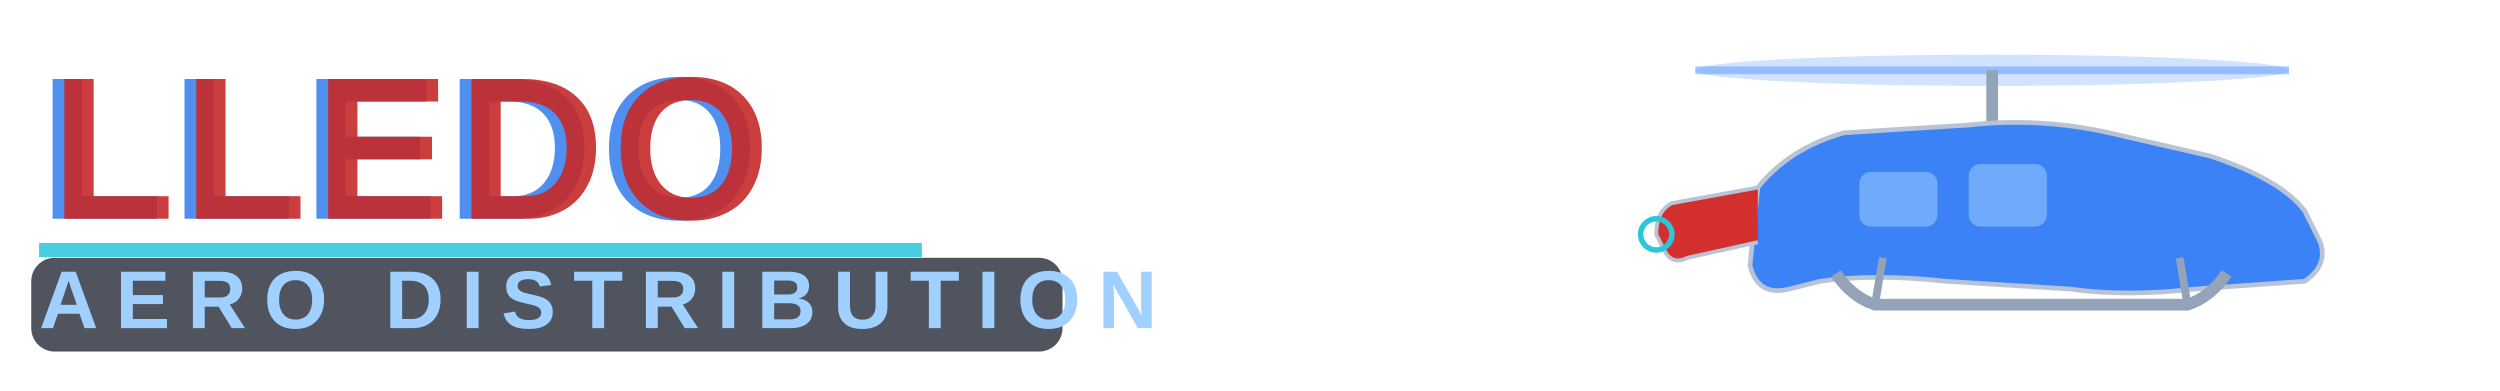
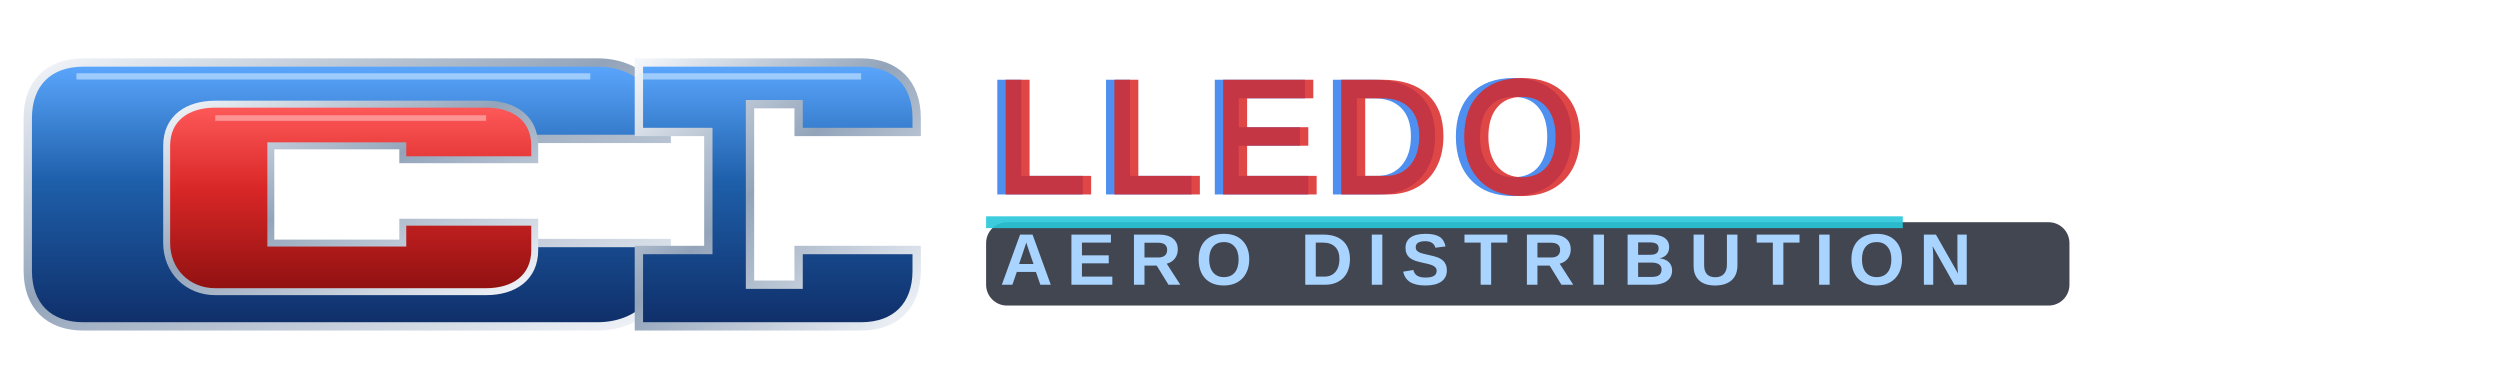
- <svg xmlns="http://www.w3.org/2000/svg" viewBox="0 0 320 50" width="320" height="50">
-   <rect x="4" y="33" width="132" height="12" rx="3" fill="#0B1220" opacity="0.72" />
-   <text x="5" y="28" font-family="Arial Black, Arial, sans-serif" font-weight="900" font-size="26" fill="#4F8FEF" letter-spacing="1">LLEDO</text>
-   <text x="6.5" y="28" font-family="Arial Black, Arial, sans-serif" font-weight="900" font-size="26" fill="#C62828" opacity="0.9" letter-spacing="1">LLEDO</text>
-   <text x="5" y="42" font-family="Arial, sans-serif" font-weight="800" font-size="10.5" fill="#9FD0FF" letter-spacing="2.2">AERO DISTRIBUTION</text>
-   <line x1="5" y1="32" x2="118" y2="32" stroke="#28C7D9" stroke-width="1.8" opacity="0.85" />
-   <g transform="translate(210, 6)">
-     <ellipse cx="45" cy="3" rx="38" ry="2" fill="#6EA8FF" opacity="0.32" />
-     <line x1="7" y1="3" x2="83" y2="3" stroke="#6EA8FF" stroke-width="1" opacity="0.62" />
-     <line x1="45" y1="3" x2="45" y2="12" stroke="#94A3B8" stroke-width="1.5" />
-     <path d="M15,18 Q19,13 26,11 L42,10 Q51,9 60,11 L73,14 Q82,17 85,21 L87,25 Q88,28 85,30 L71,31 Q62,32 55,31 L39,30 Q30,29 23,30 L19,31 Q15,32 14,28 Z" fill="#3B82F6" stroke="#B8C4D6" stroke-width="0.6" />
-     <path d="M15,18 L4,20 Q2,21 2,24 L3,26 Q4,28 6,27 L15,25" fill="#D32F2F" stroke="#B8C4D6" stroke-width="0.5" />
-     <circle cx="2" cy="24" r="2" fill="none" stroke="#28C7D9" stroke-width="0.7" />
-     <rect x="28" y="16" width="10" height="7" rx="1.5" fill="#9FD0FF" opacity="0.52" />
-     <rect x="42" y="15" width="10" height="8" rx="1.5" fill="#9FD0FF" opacity="0.52" />
-     <path d="M25,29 Q27,32 30,33 L70,33 Q73,32 75,29" fill="none" stroke="#94A3B8" stroke-width="1.5" />
-     <line x1="31" y1="27" x2="30" y2="33" stroke="#94A3B8" stroke-width="1" />
-     <line x1="69" y1="27" x2="70" y2="33" stroke="#94A3B8" stroke-width="1" />
+ <svg xmlns="http://www.w3.org/2000/svg" viewBox="0 0 360 56" width="360" height="56">
+   <defs>
+     <linearGradient id="brand-blue" x1="0%" y1="0%" x2="0%" y2="100%">
+       <stop offset="0%" stop-color="#5CA8FF" />
+       <stop offset="45%" stop-color="#1E5FAA" />
+       <stop offset="100%" stop-color="#0F2E68" />
+     </linearGradient>
+     <linearGradient id="brand-red" x1="0%" y1="0%" x2="0%" y2="100%">
+       <stop offset="0%" stop-color="#FF5A5A" />
+       <stop offset="45%" stop-color="#D92727" />
+       <stop offset="100%" stop-color="#8F1010" />
+     </linearGradient>
+     <linearGradient id="metal" x1="0%" y1="0%" x2="100%" y2="100%">
+       <stop offset="0%" stop-color="#F3F6FA" />
+       <stop offset="45%" stop-color="#93A4BA" />
+       <stop offset="100%" stop-color="#F3F6FA" />
+     </linearGradient>
+   </defs>
+   <g transform="translate(4,5)">
+     <path d="M8,4 H82 C88,4 92,8 92,14 V15 H66 V12 H22 V33 H66 V30 H92 V32 C92,38 88,42 82,42 H8 C3,42 0,39 0,34 V12 C0,7 3,4 8,4 Z" fill="url(#brand-blue)" stroke="url(#metal)" stroke-width="1.2" />
+     <path d="M27,10 H66 C70,10 73,12 73,16 V18 H54 V16 H35 V30 H54 V27 H73 V31 C73,35 70,37 66,37 H27 C23,37 20,34 20,30 V16 C20,12 23,10 27,10 Z" fill="url(#brand-red)" stroke="url(#metal)" stroke-width="1" />
+     <path d="M88,4 H120 C125,4 128,7 128,12 V14 H111 V10 H104 V36 H111 V31 H128 V34 C128,39 125,42 120,42 H88 V31 H98 V14 H88 Z" fill="url(#brand-blue)" stroke="url(#metal)" stroke-width="1.2" />
+     <line x1="7" y1="6" x2="81" y2="6" stroke="#D9EEFF" stroke-width="0.9" opacity="0.55" />
+     <line x1="27" y1="12" x2="66" y2="12" stroke="#FFD6D6" stroke-width="0.8" opacity="0.5" />
+     <line x1="88" y1="6" x2="120" y2="6" stroke="#D9EEFF" stroke-width="0.9" opacity="0.55" />
+   </g>
+   <g transform="translate(142,8)">
+     <text x="0" y="20" font-family="Arial Black, Arial, sans-serif" font-weight="900" font-size="24" fill="#4F8FEF" letter-spacing="1">LLEDO</text>
+     <text x="1.2" y="20" font-family="Arial Black, Arial, sans-serif" font-weight="900" font-size="24" fill="#D92727" opacity="0.85" letter-spacing="1">LLEDO</text>
+     <rect x="0" y="24" width="156" height="12" rx="3" fill="#0B1220" opacity="0.78" />
+     <text x="2" y="33" font-family="Arial, sans-serif" font-weight="800" font-size="10.5" fill="#A9D4FF" letter-spacing="2">AERO DISTRIBUTION</text>
+     <line x1="0" y1="24" x2="132" y2="24" stroke="#28C7D9" stroke-width="1.7" opacity="0.9" />
  </g>
</svg>
